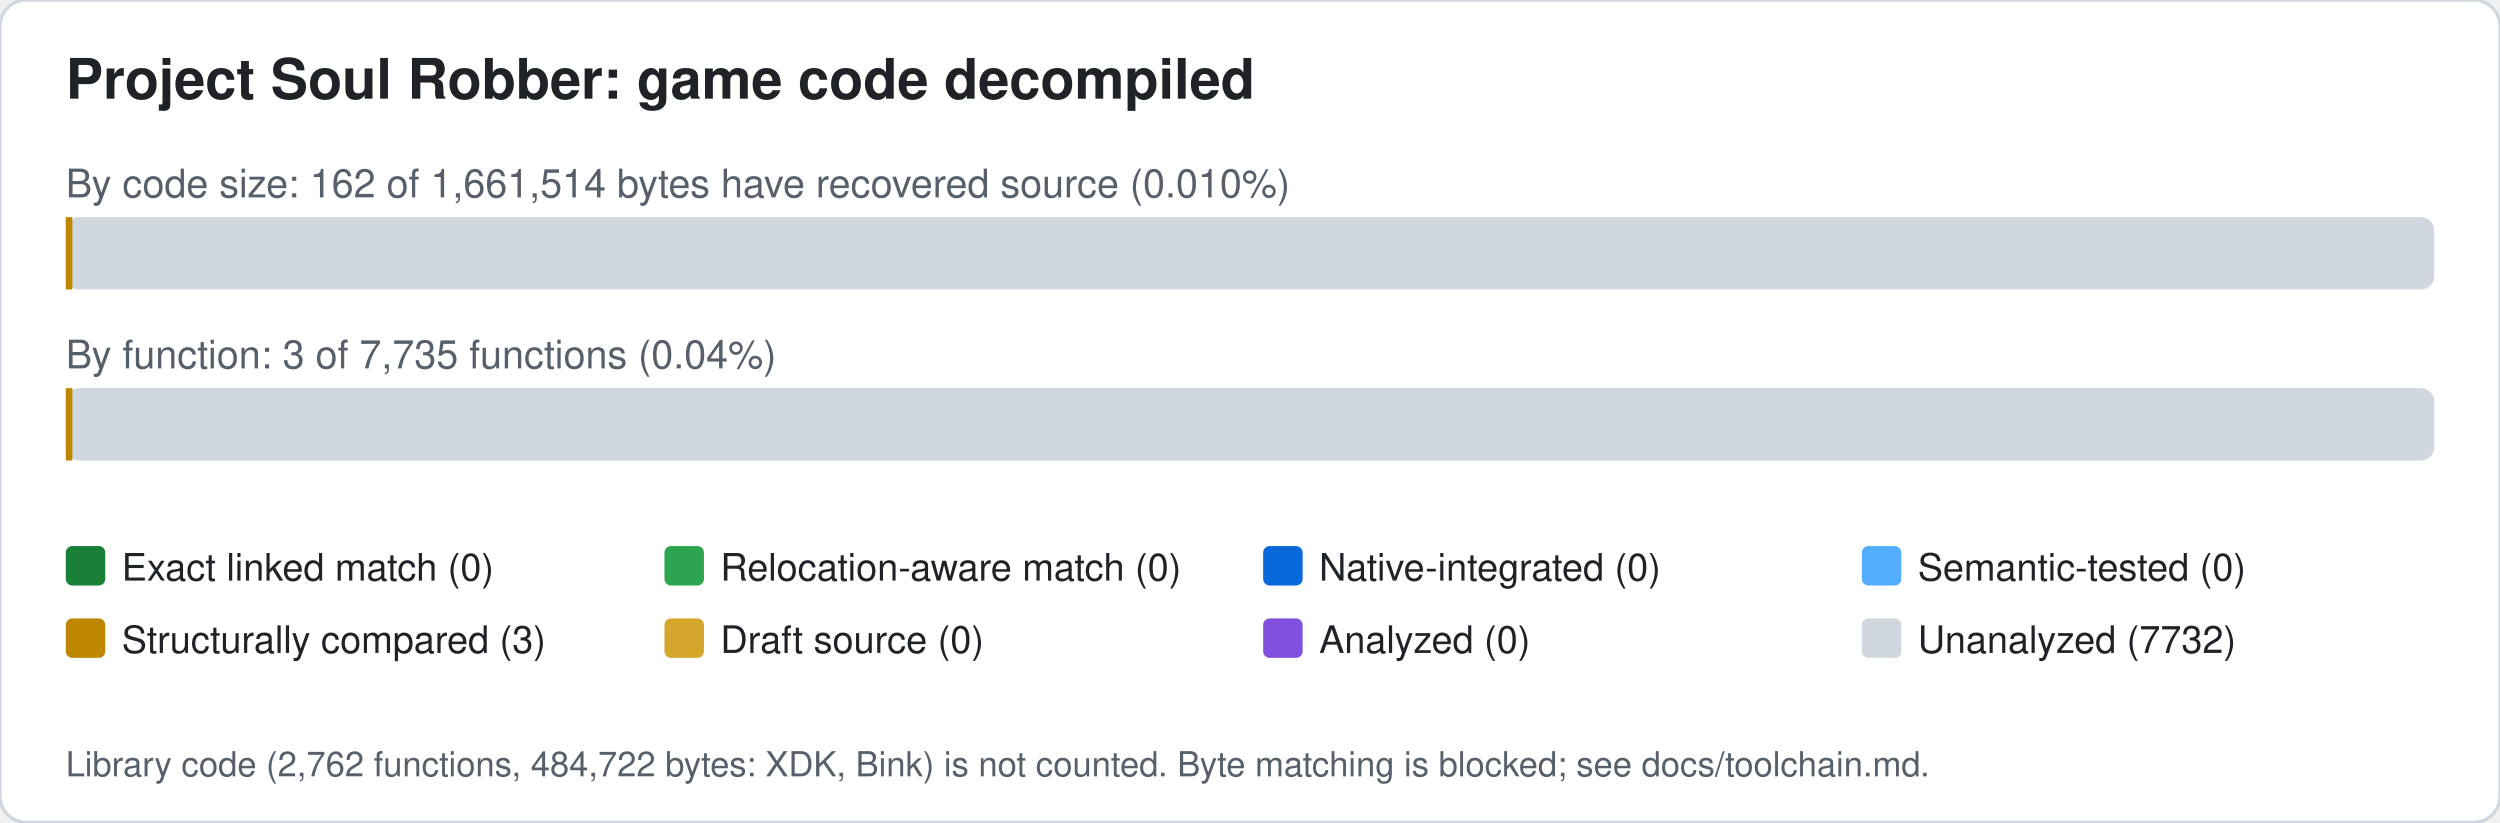
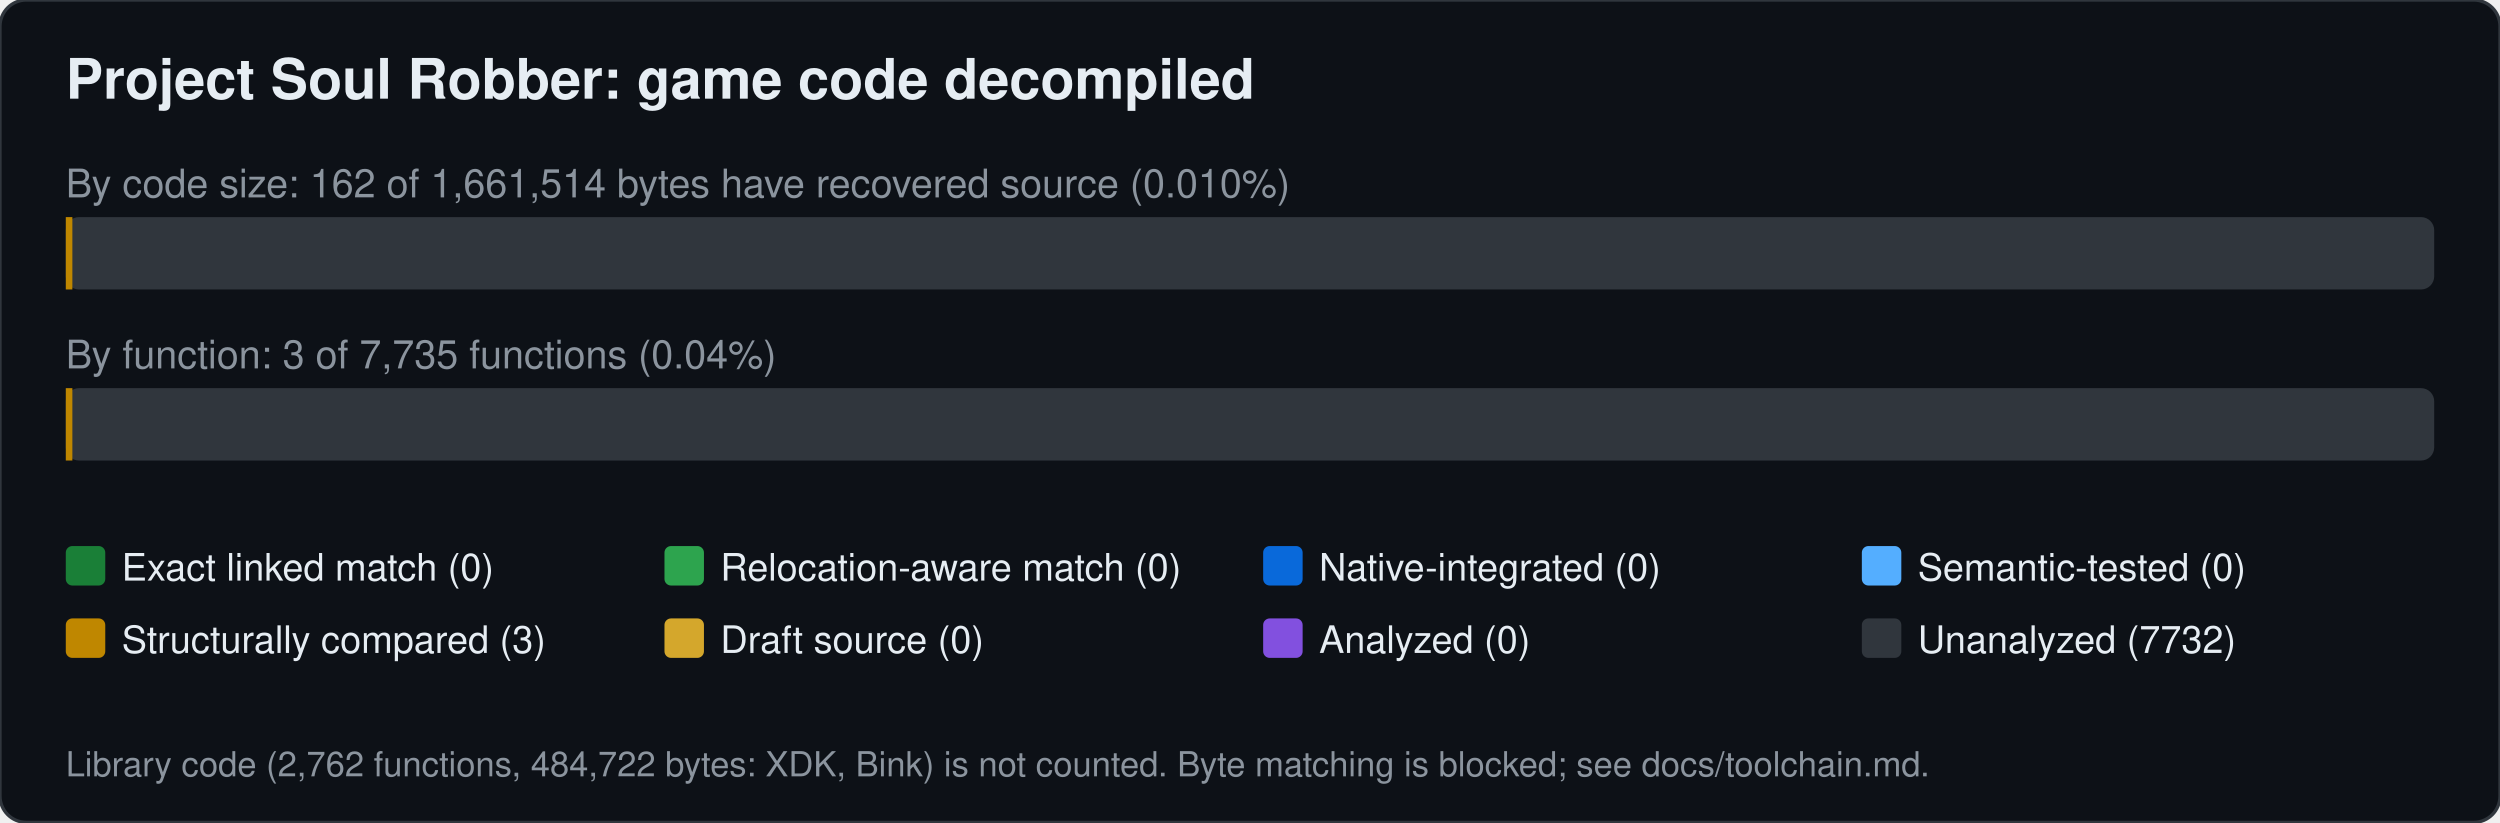
<svg xmlns="http://www.w3.org/2000/svg" width="760" height="250" viewBox="0 0 760 250" font-family="Segoe UI,Helvetica,Arial,sans-serif">
-   <rect width="760" height="250" rx="8" fill="#ffffff" stroke="#d0d7de" />
-   <text x="20" y="30" font-size="17" font-weight="600" fill="#1f2328">Project Soul Robber: game code decompiled</text>
-   <text x="20" y="60" font-size="12" fill="#57606a">By code size: 162 of 1,661,514 bytes have recovered source (0.010%)</text>
-   <rect x="20" y="66" width="720" height="22" rx="4" fill="#d0d7de" />
+   <rect width="760" height="250" rx="8" fill="#0d1117" stroke="#30363d" />
+   <text x="20" y="30" font-size="17" font-weight="600" fill="#e6edf3">Project Soul Robber: game code decompiled</text>
+   <text x="20" y="60" font-size="12" fill="#8b949e">By code size: 162 of 1,661,514 bytes have recovered source (0.010%)</text>
+   <rect x="20" y="66" width="720" height="22" rx="4" fill="#30363d" />
  <rect x="20.0" y="66" width="2.0" height="22" fill="#bf8700" />
-   <text x="20" y="112" font-size="12" fill="#57606a">By function: 3 of 7,735 functions (0.04%)</text>
-   <rect x="20" y="118" width="720" height="22" rx="4" fill="#d0d7de" />
+   <text x="20" y="112" font-size="12" fill="#8b949e">By function: 3 of 7,735 functions (0.04%)</text>
+   <rect x="20" y="118" width="720" height="22" rx="4" fill="#30363d" />
  <rect x="20.0" y="118" width="2.0" height="22" fill="#bf8700" />
  <rect x="20" y="166" width="12" height="12" rx="2" fill="#1a7f37" />
-   <text x="37" y="176.5" font-size="11.5" fill="#1f2328">Exact linked match (0)</text>
+   <text x="37" y="176.5" font-size="11.5" fill="#e6edf3">Exact linked match (0)</text>
  <rect x="202" y="166" width="12" height="12" rx="2" fill="#2da44e" />
-   <text x="219" y="176.5" font-size="11.5" fill="#1f2328">Relocation-aware match (0)</text>
+   <text x="219" y="176.5" font-size="11.5" fill="#e6edf3">Relocation-aware match (0)</text>
  <rect x="384" y="166" width="12" height="12" rx="2" fill="#0969da" />
-   <text x="401" y="176.5" font-size="11.5" fill="#1f2328">Native-integrated (0)</text>
+   <text x="401" y="176.5" font-size="11.5" fill="#e6edf3">Native-integrated (0)</text>
  <rect x="566" y="166" width="12" height="12" rx="2" fill="#54aeff" />
-   <text x="583" y="176.5" font-size="11.5" fill="#1f2328">Semantic-tested (0)</text>
+   <text x="583" y="176.5" font-size="11.5" fill="#e6edf3">Semantic-tested (0)</text>
  <rect x="20" y="188" width="12" height="12" rx="2" fill="#bf8700" />
-   <text x="37" y="198.5" font-size="11.5" fill="#1f2328">Structurally compared (3)</text>
+   <text x="37" y="198.5" font-size="11.5" fill="#e6edf3">Structurally compared (3)</text>
  <rect x="202" y="188" width="12" height="12" rx="2" fill="#d4a72c" />
-   <text x="219" y="198.5" font-size="11.5" fill="#1f2328">Draft source (0)</text>
+   <text x="219" y="198.5" font-size="11.5" fill="#e6edf3">Draft source (0)</text>
  <rect x="384" y="188" width="12" height="12" rx="2" fill="#8250df" />
-   <text x="401" y="198.5" font-size="11.5" fill="#1f2328">Analyzed (0)</text>
-   <rect x="566" y="188" width="12" height="12" rx="2" fill="#d0d7de" />
-   <text x="583" y="198.5" font-size="11.5" fill="#1f2328">Unanalyzed (7732)</text>
-   <text x="20" y="236" font-size="10.5" fill="#57606a">Library code (2,762 functions, 484,722 bytes: XDK, Bink) is not counted. Byte matching is blocked; see docs/toolchain.md.</text>
+   <text x="401" y="198.5" font-size="11.5" fill="#e6edf3">Analyzed (0)</text>
+   <rect x="566" y="188" width="12" height="12" rx="2" fill="#30363d" />
+   <text x="583" y="198.5" font-size="11.5" fill="#e6edf3">Unanalyzed (7732)</text>
+   <text x="20" y="236" font-size="10.5" fill="#8b949e">Library code (2,762 functions, 484,722 bytes: XDK, Bink) is not counted. Byte matching is blocked; see docs/toolchain.md.</text>
</svg>
